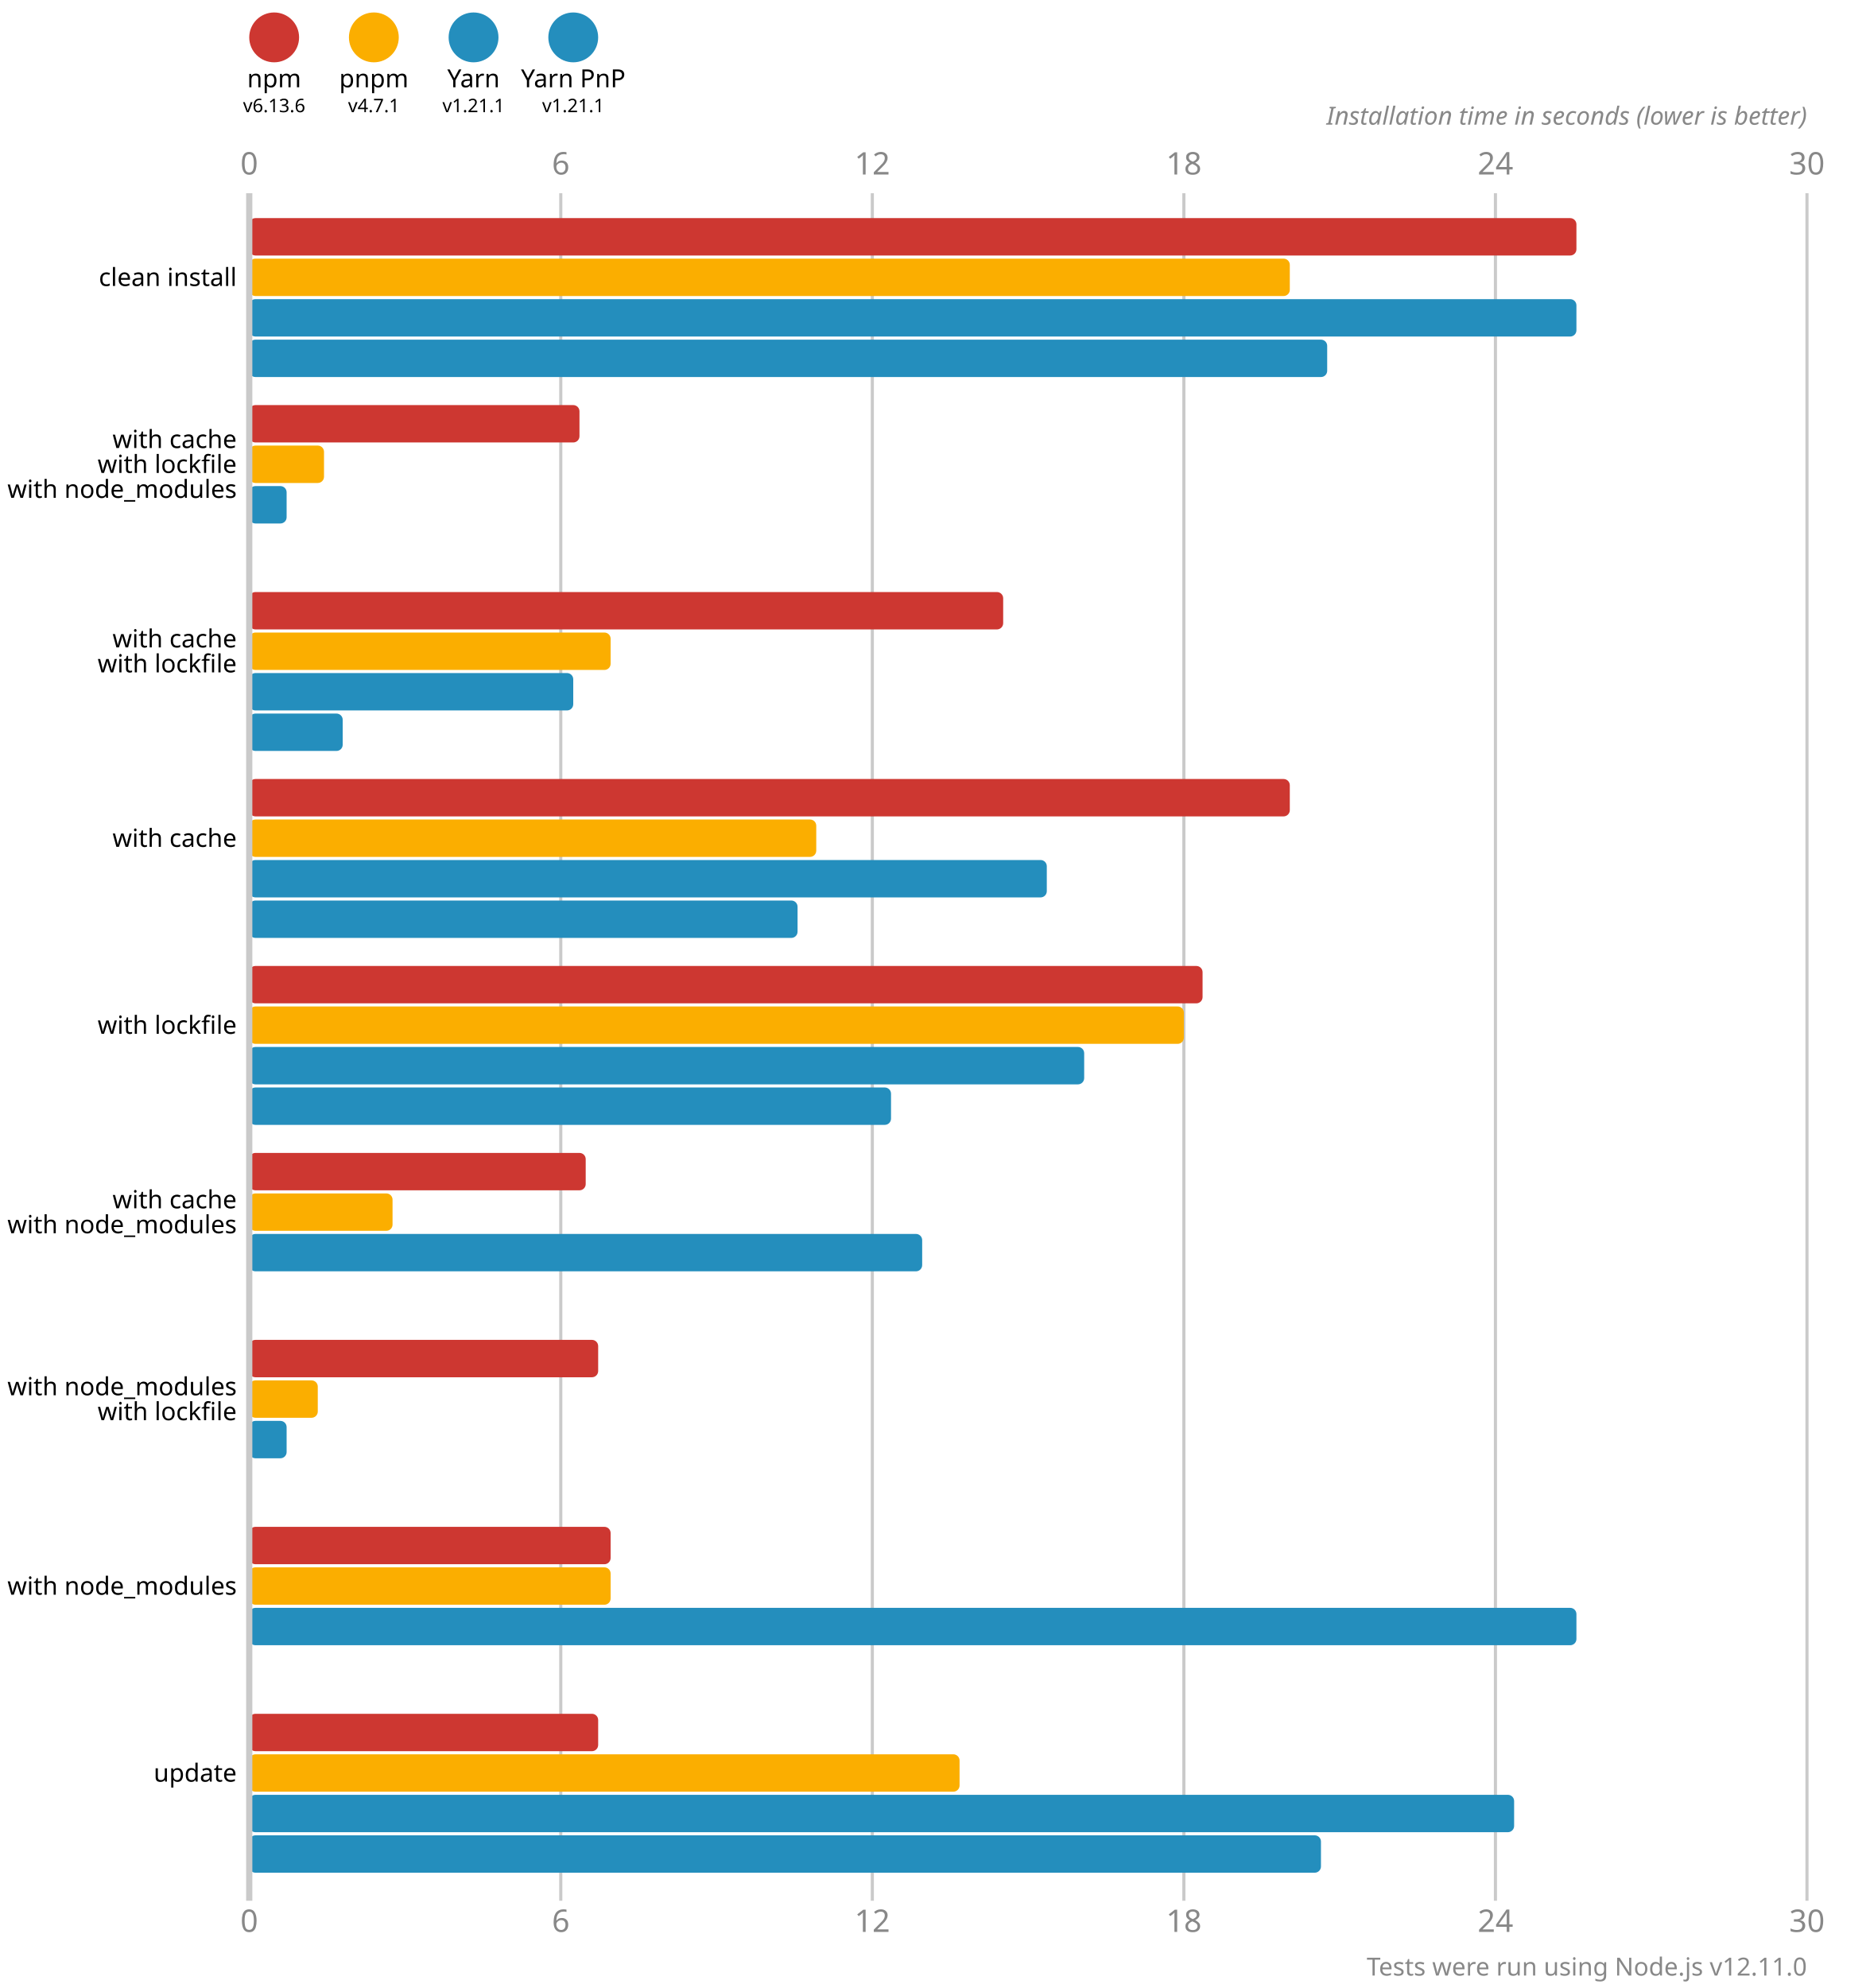
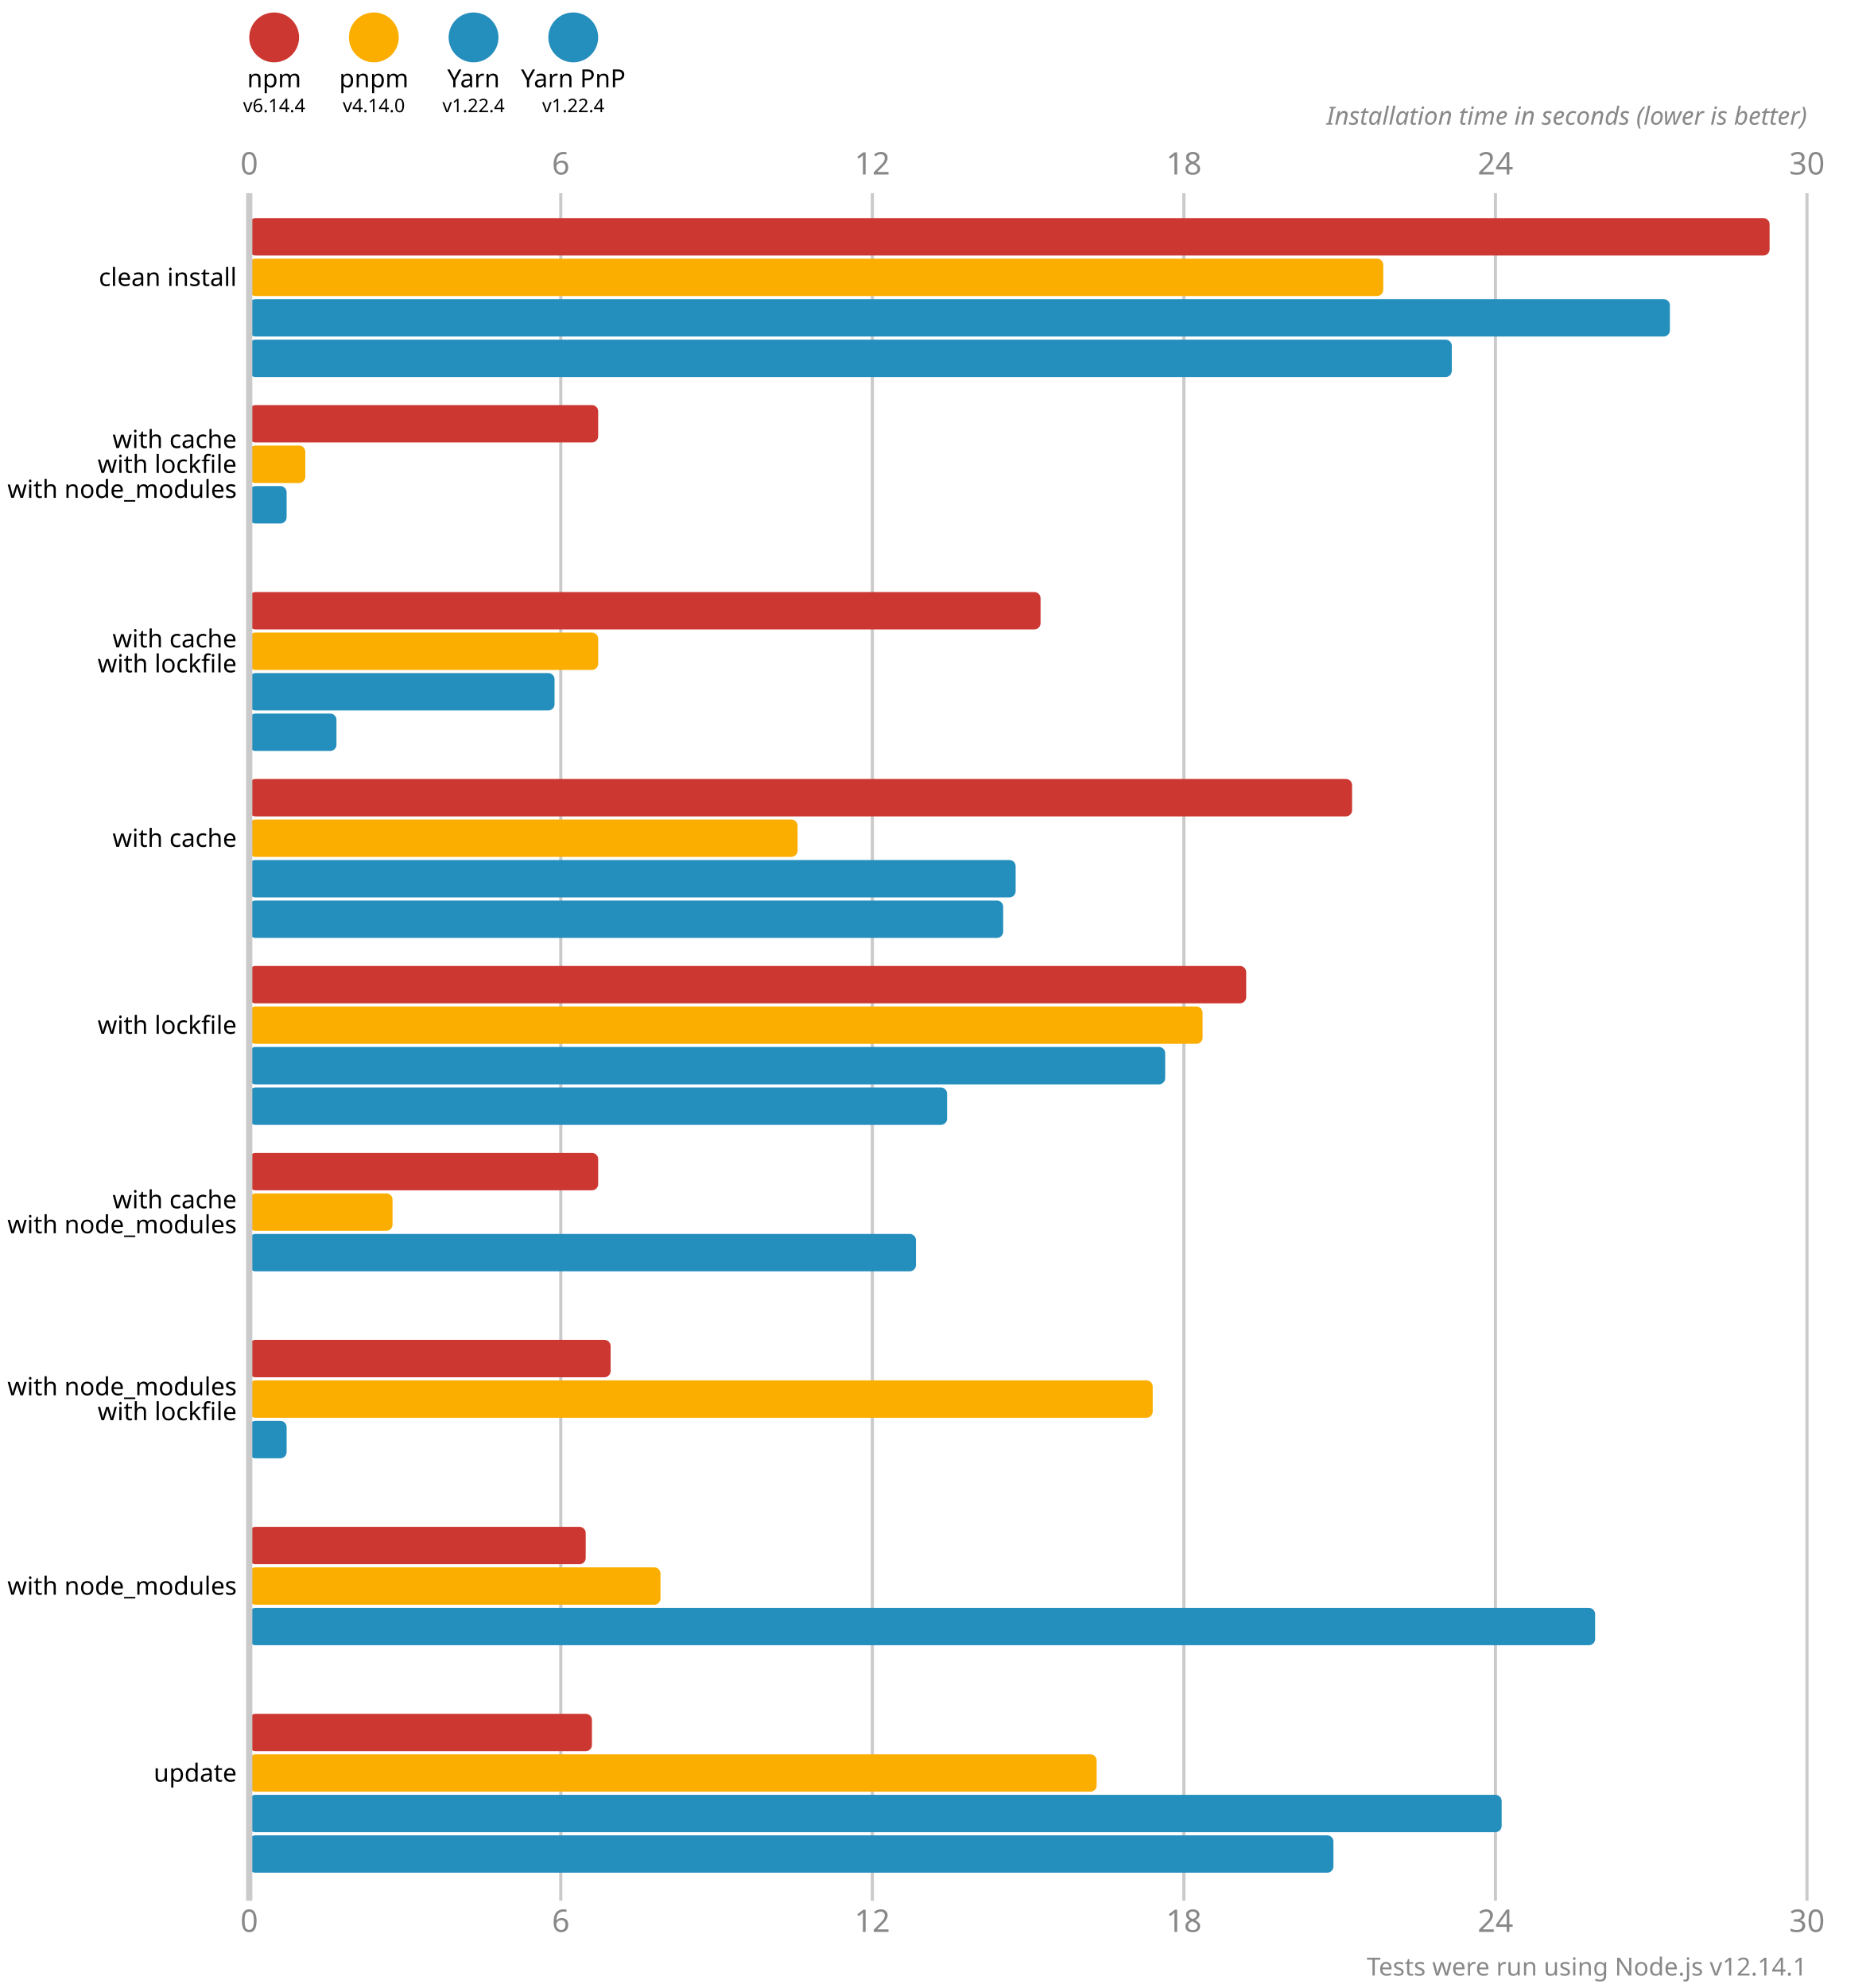
<svg xmlns="http://www.w3.org/2000/svg" version="1.1" viewBox="0 0 300 319">
  <style>
    .font { font-family: sans-serif; }
    .s3 { font-size: 3px; }
    .s4 { font-size: 4px; }
    .s5 { font-size: 5px; }
    .line { stroke: #cacaca; }
    .width { stroke-width: 0.5; }
    .text { fill: #888; }
  </style>
  <circle cx="44" cy="6" r="4" fill="#cd3731" />
  <text x="44" y="14" class="font s4" text-anchor="middle">npm</text>
-   <text x="44" y="18" class="font s3" text-anchor="middle">v6.13.6</text>
+   <text x="44" y="18" class="font s3" text-anchor="middle">v6.14.4</text>
  <circle cx="60" cy="6" r="4" fill="#fbae00" />
  <text x="60" y="14" class="font s4" text-anchor="middle">pnpm</text>
-   <text x="60" y="18" class="font s3" text-anchor="middle">v4.7.1</text>
+   <text x="60" y="18" class="font s3" text-anchor="middle">v4.14.0</text>
  <circle cx="76" cy="6" r="4" fill="#248ebd" />
  <text x="76" y="14" class="font s4" text-anchor="middle">Yarn</text>
-   <text x="76" y="18" class="font s3" text-anchor="middle">v1.21.1</text>
+   <text x="76" y="18" class="font s3" text-anchor="middle">v1.22.4</text>
  <circle cx="92" cy="6" r="4" fill="#248ebd" />
  <text x="92" y="14" class="font s4" text-anchor="middle">Yarn PnP</text>
-   <text x="92" y="18" class="font s3" text-anchor="middle">v1.21.1</text>
+   <text x="92" y="18" class="font s3" text-anchor="middle">v1.22.4</text>
  <text x="40" y="28" class="font s5 text" text-anchor="middle">0</text>
  <text x="40" y="310" class="font s5 text" text-anchor="middle">0</text>
  <line x1="90" y1="31" x2="90" y2="305" class="line width" />
  <text x="90" y="28" class="font s5 text" text-anchor="middle">6</text>
  <text x="90" y="310" class="font s5 text" text-anchor="middle">6</text>
  <line x1="140" y1="31" x2="140" y2="305" class="line width" />
  <text x="140" y="28" class="font s5 text" text-anchor="middle">12</text>
  <text x="140" y="310" class="font s5 text" text-anchor="middle">12</text>
  <line x1="190" y1="31" x2="190" y2="305" class="line width" />
  <text x="190" y="28" class="font s5 text" text-anchor="middle">18</text>
  <text x="190" y="310" class="font s5 text" text-anchor="middle">18</text>
  <line x1="240" y1="31" x2="240" y2="305" class="line width" />
  <text x="240" y="28" class="font s5 text" text-anchor="middle">24</text>
  <text x="240" y="310" class="font s5 text" text-anchor="middle">24</text>
  <line x1="290" y1="31" x2="290" y2="305" class="line width" />
  <text x="290" y="28" class="font s5 text" text-anchor="middle">30</text>
  <text x="290" y="310" class="font s5 text" text-anchor="middle">30</text>
  <text x="290" y="20" class="font s4 text" font-style="italic" text-anchor="end">Installation time in seconds (lower is better)</text>
-   <rect x="40" y="35" width="213" height="6" fill="#cd3731" rx="1" ry="1" />
-   <rect x="40" y="41.5" width="167" height="6" fill="#fbae00" rx="1" ry="1" />
-   <rect x="40" y="48" width="213" height="6" fill="#248ebd" rx="1" ry="1" />
-   <rect x="40" y="54.5" width="173" height="6" fill="#248ebd" rx="1" ry="1" />
-   <rect x="40" y="65" width="53" height="6" fill="#cd3731" rx="1" ry="1" />
-   <rect x="40" y="71.5" width="12" height="6" fill="#fbae00" rx="1" ry="1" />
+   <rect x="40" y="35" width="244" height="6" fill="#cd3731" rx="1" ry="1" />
+   <rect x="40" y="41.5" width="182" height="6" fill="#fbae00" rx="1" ry="1" />
+   <rect x="40" y="48" width="228" height="6" fill="#248ebd" rx="1" ry="1" />
+   <rect x="40" y="54.5" width="193" height="6" fill="#248ebd" rx="1" ry="1" />
+   <rect x="40" y="65" width="56" height="6" fill="#cd3731" rx="1" ry="1" />
+   <rect x="40" y="71.5" width="9" height="6" fill="#fbae00" rx="1" ry="1" />
  <rect x="40" y="78" width="6" height="6" fill="#248ebd" rx="1" ry="1" />
  <rect x="40" y="84.5" width="0" height="6" fill="#248ebd" rx="1" ry="1" />
-   <rect x="40" y="95" width="121" height="6" fill="#cd3731" rx="1" ry="1" />
-   <rect x="40" y="101.5" width="58" height="6" fill="#fbae00" rx="1" ry="1" />
-   <rect x="40" y="108" width="52" height="6" fill="#248ebd" rx="1" ry="1" />
-   <rect x="40" y="114.5" width="15" height="6" fill="#248ebd" rx="1" ry="1" />
-   <rect x="40" y="125" width="167" height="6" fill="#cd3731" rx="1" ry="1" />
-   <rect x="40" y="131.5" width="91" height="6" fill="#fbae00" rx="1" ry="1" />
-   <rect x="40" y="138" width="128" height="6" fill="#248ebd" rx="1" ry="1" />
-   <rect x="40" y="144.5" width="88" height="6" fill="#248ebd" rx="1" ry="1" />
-   <rect x="40" y="155" width="153" height="6" fill="#cd3731" rx="1" ry="1" />
-   <rect x="40" y="161.5" width="150" height="6" fill="#fbae00" rx="1" ry="1" />
-   <rect x="40" y="168" width="134" height="6" fill="#248ebd" rx="1" ry="1" />
-   <rect x="40" y="174.5" width="103" height="6" fill="#248ebd" rx="1" ry="1" />
-   <rect x="40" y="185" width="54" height="6" fill="#cd3731" rx="1" ry="1" />
+   <rect x="40" y="95" width="127" height="6" fill="#cd3731" rx="1" ry="1" />
+   <rect x="40" y="101.5" width="56" height="6" fill="#fbae00" rx="1" ry="1" />
+   <rect x="40" y="108" width="49" height="6" fill="#248ebd" rx="1" ry="1" />
+   <rect x="40" y="114.5" width="14" height="6" fill="#248ebd" rx="1" ry="1" />
+   <rect x="40" y="125" width="177" height="6" fill="#cd3731" rx="1" ry="1" />
+   <rect x="40" y="131.5" width="88" height="6" fill="#fbae00" rx="1" ry="1" />
+   <rect x="40" y="138" width="123" height="6" fill="#248ebd" rx="1" ry="1" />
+   <rect x="40" y="144.5" width="121" height="6" fill="#248ebd" rx="1" ry="1" />
+   <rect x="40" y="155" width="160" height="6" fill="#cd3731" rx="1" ry="1" />
+   <rect x="40" y="161.5" width="153" height="6" fill="#fbae00" rx="1" ry="1" />
+   <rect x="40" y="168" width="147" height="6" fill="#248ebd" rx="1" ry="1" />
+   <rect x="40" y="174.5" width="112" height="6" fill="#248ebd" rx="1" ry="1" />
+   <rect x="40" y="185" width="56" height="6" fill="#cd3731" rx="1" ry="1" />
  <rect x="40" y="191.5" width="23" height="6" fill="#fbae00" rx="1" ry="1" />
-   <rect x="40" y="198" width="108" height="6" fill="#248ebd" rx="1" ry="1" />
+   <rect x="40" y="198" width="107" height="6" fill="#248ebd" rx="1" ry="1" />
  <rect x="40" y="204.5" width="0" height="6" fill="#248ebd" rx="1" ry="1" />
-   <rect x="40" y="215" width="56" height="6" fill="#cd3731" rx="1" ry="1" />
-   <rect x="40" y="221.5" width="11" height="6" fill="#fbae00" rx="1" ry="1" />
+   <rect x="40" y="215" width="58" height="6" fill="#cd3731" rx="1" ry="1" />
+   <rect x="40" y="221.5" width="145" height="6" fill="#fbae00" rx="1" ry="1" />
  <rect x="40" y="228" width="6" height="6" fill="#248ebd" rx="1" ry="1" />
  <rect x="40" y="234.5" width="0" height="6" fill="#248ebd" rx="1" ry="1" />
-   <rect x="40" y="245" width="58" height="6" fill="#cd3731" rx="1" ry="1" />
-   <rect x="40" y="251.5" width="58" height="6" fill="#fbae00" rx="1" ry="1" />
-   <rect x="40" y="258" width="213" height="6" fill="#248ebd" rx="1" ry="1" />
+   <rect x="40" y="245" width="54" height="6" fill="#cd3731" rx="1" ry="1" />
+   <rect x="40" y="251.5" width="66" height="6" fill="#fbae00" rx="1" ry="1" />
+   <rect x="40" y="258" width="216" height="6" fill="#248ebd" rx="1" ry="1" />
  <rect x="40" y="264.5" width="0" height="6" fill="#248ebd" rx="1" ry="1" />
-   <rect x="40" y="275" width="56" height="6" fill="#cd3731" rx="1" ry="1" />
-   <rect x="40" y="281.5" width="114" height="6" fill="#fbae00" rx="1" ry="1" />
-   <rect x="40" y="288" width="203" height="6" fill="#248ebd" rx="1" ry="1" />
-   <rect x="40" y="294.5" width="172" height="6" fill="#248ebd" rx="1" ry="1" />
+   <rect x="40" y="275" width="55" height="6" fill="#cd3731" rx="1" ry="1" />
+   <rect x="40" y="281.5" width="136" height="6" fill="#fbae00" rx="1" ry="1" />
+   <rect x="40" y="288" width="201" height="6" fill="#248ebd" rx="1" ry="1" />
+   <rect x="40" y="294.5" width="174" height="6" fill="#248ebd" rx="1" ry="1" />
  <line x1="40" y1="31" x2="40" y2="305" class="line" />
  <text x="38" y="44.5" class="font s4" dominant-baseline="middle" text-anchor="end">clean install</text>
  <text x="38" y="70.5" class="font s4" dominant-baseline="middle" text-anchor="end">with cache</text>
  <text x="38" y="74.5" class="font s4" dominant-baseline="middle" text-anchor="end">with lockfile</text>
  <text x="38" y="78.5" class="font s4" dominant-baseline="middle" text-anchor="end">with node_modules</text>
  <text x="38" y="102.5" class="font s4" dominant-baseline="middle" text-anchor="end">with cache</text>
  <text x="38" y="106.5" class="font s4" dominant-baseline="middle" text-anchor="end">with lockfile</text>
  <text x="38" y="134.5" class="font s4" dominant-baseline="middle" text-anchor="end">with cache</text>
  <text x="38" y="164.5" class="font s4" dominant-baseline="middle" text-anchor="end">with lockfile</text>
  <text x="38" y="192.5" class="font s4" dominant-baseline="middle" text-anchor="end">with cache</text>
  <text x="38" y="196.5" class="font s4" dominant-baseline="middle" text-anchor="end">with node_modules</text>
  <text x="38" y="222.5" class="font s4" dominant-baseline="middle" text-anchor="end">with node_modules</text>
  <text x="38" y="226.5" class="font s4" dominant-baseline="middle" text-anchor="end">with lockfile</text>
  <text x="38" y="254.5" class="font s4" dominant-baseline="middle" text-anchor="end">with node_modules</text>
  <text x="38" y="284.5" class="font s4" dominant-baseline="middle" text-anchor="end">update</text>
-   <text x="290" y="317" class="font s4 text" text-anchor="end">Tests were run using Node.js v12.11.0</text>
+   <text x="290" y="317" class="font s4 text" text-anchor="end">Tests were run using Node.js v12.14.1</text>
</svg>
